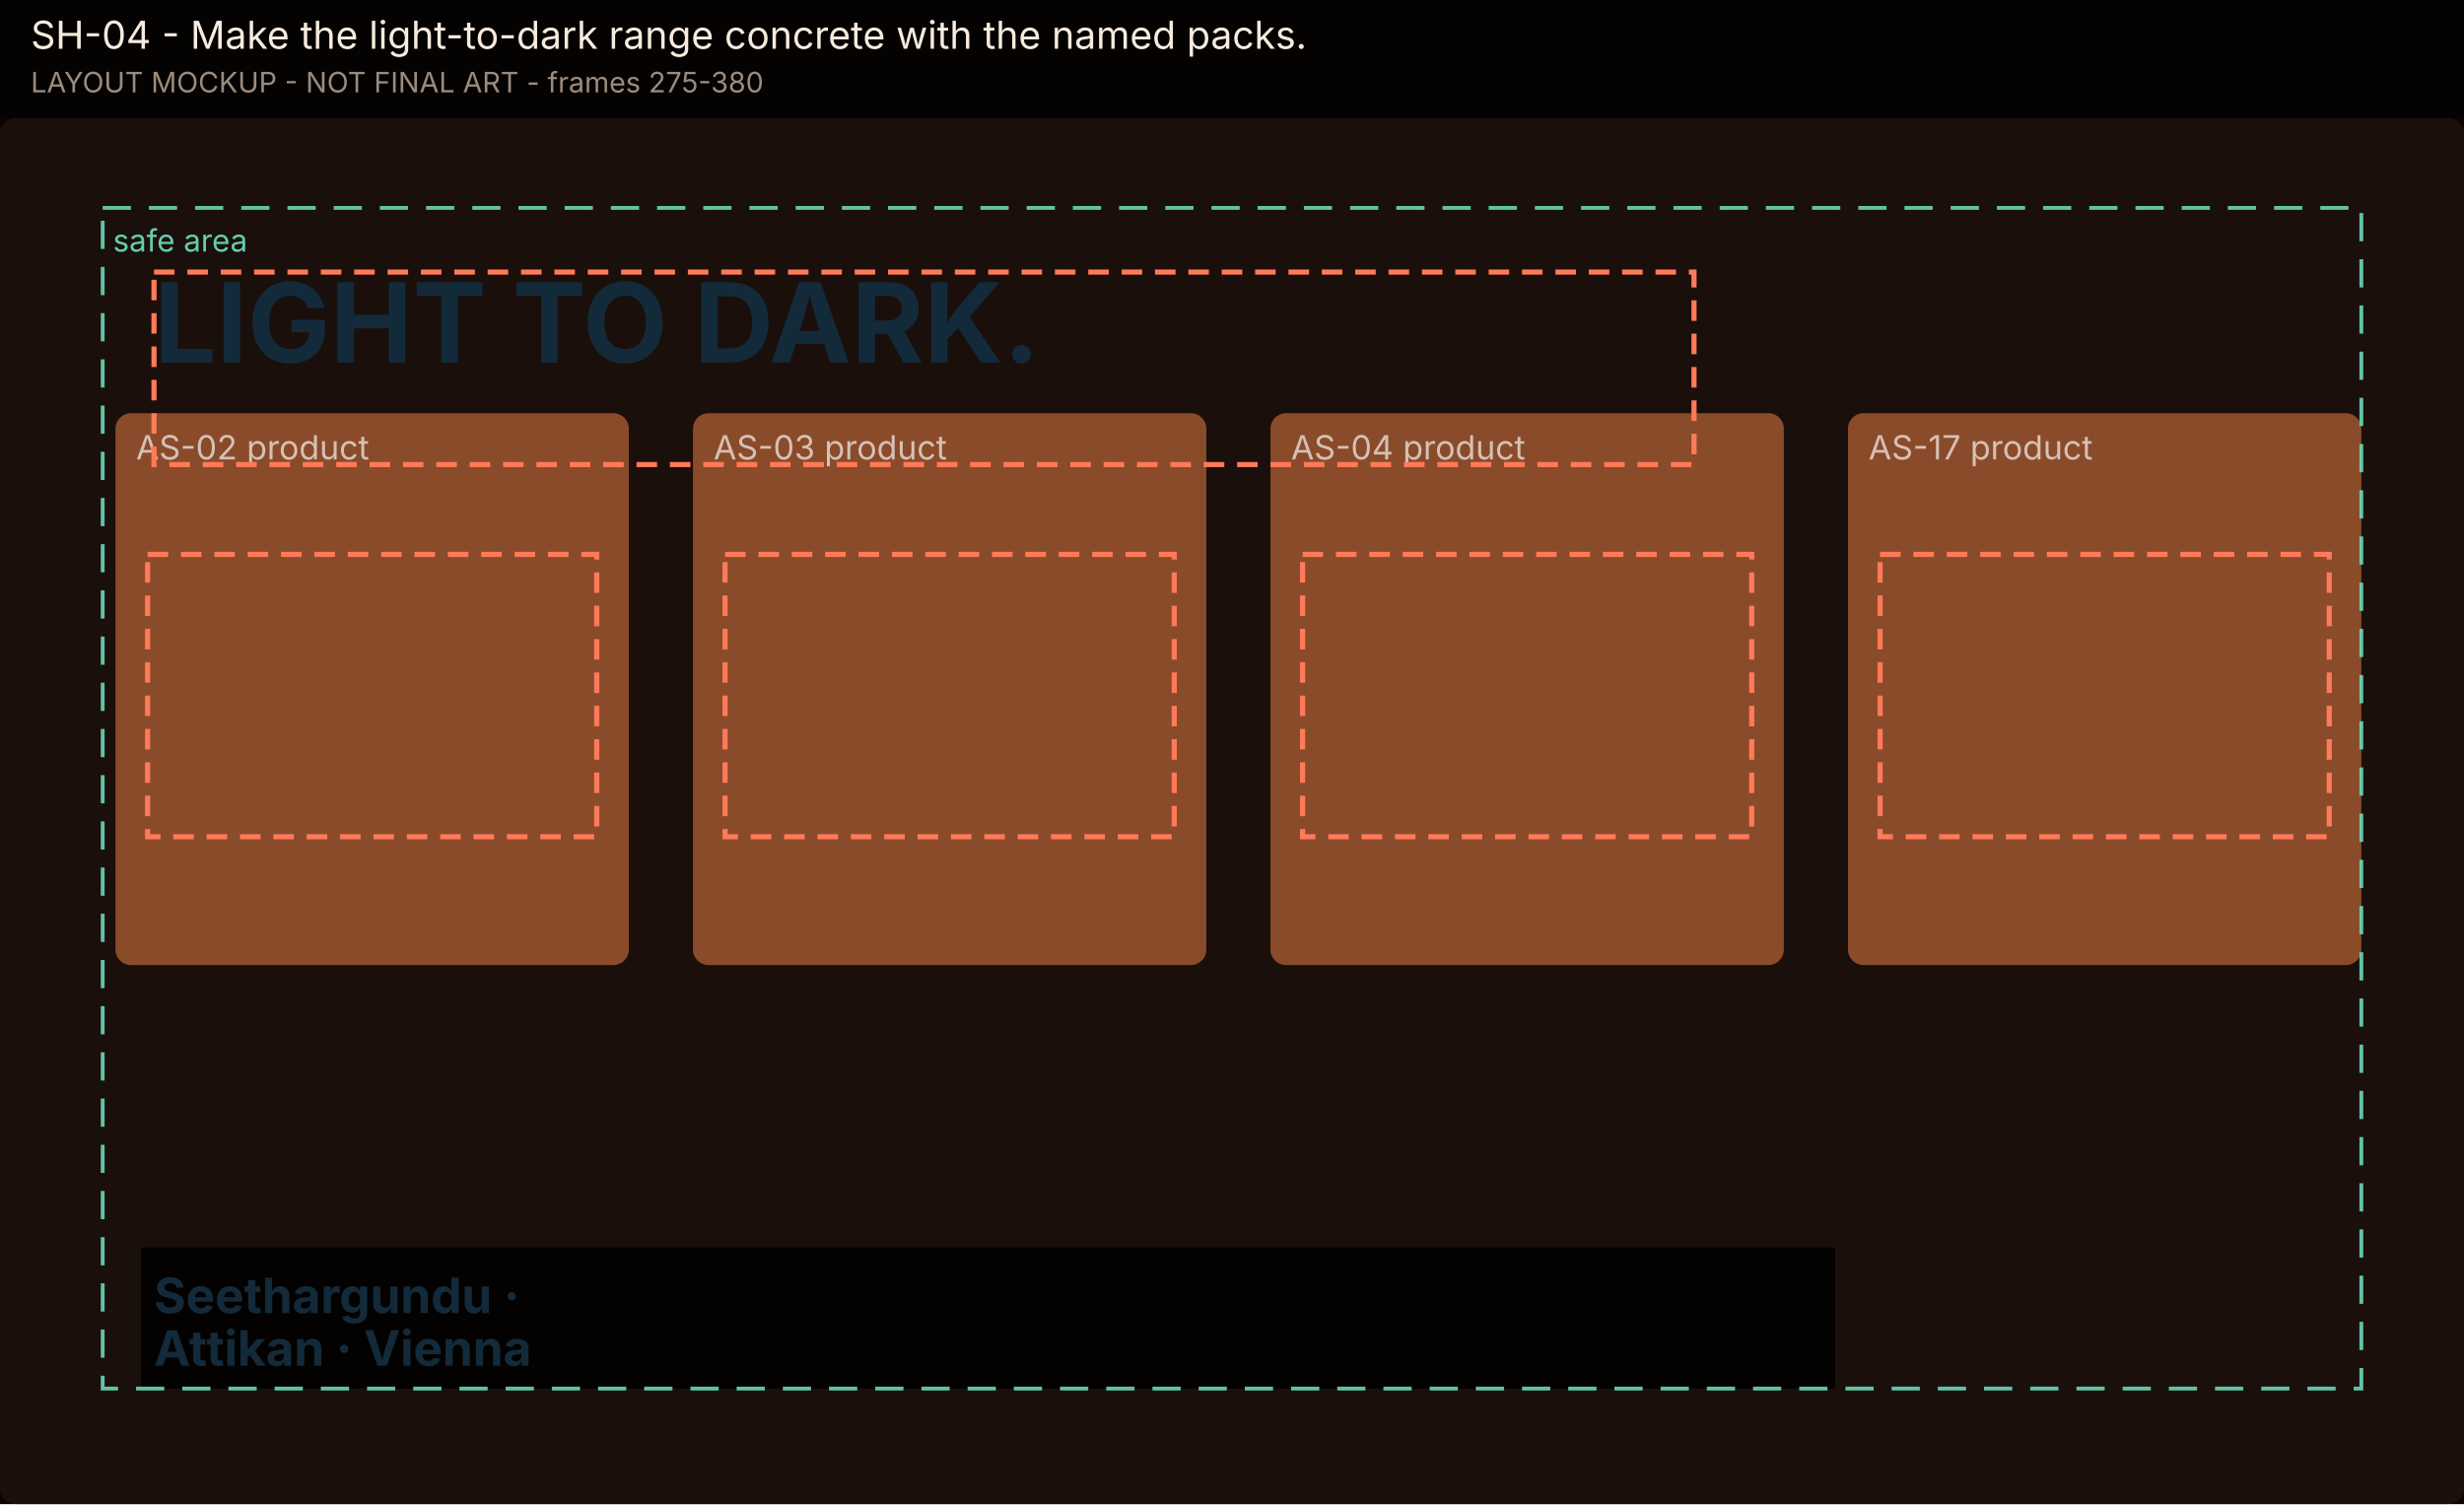
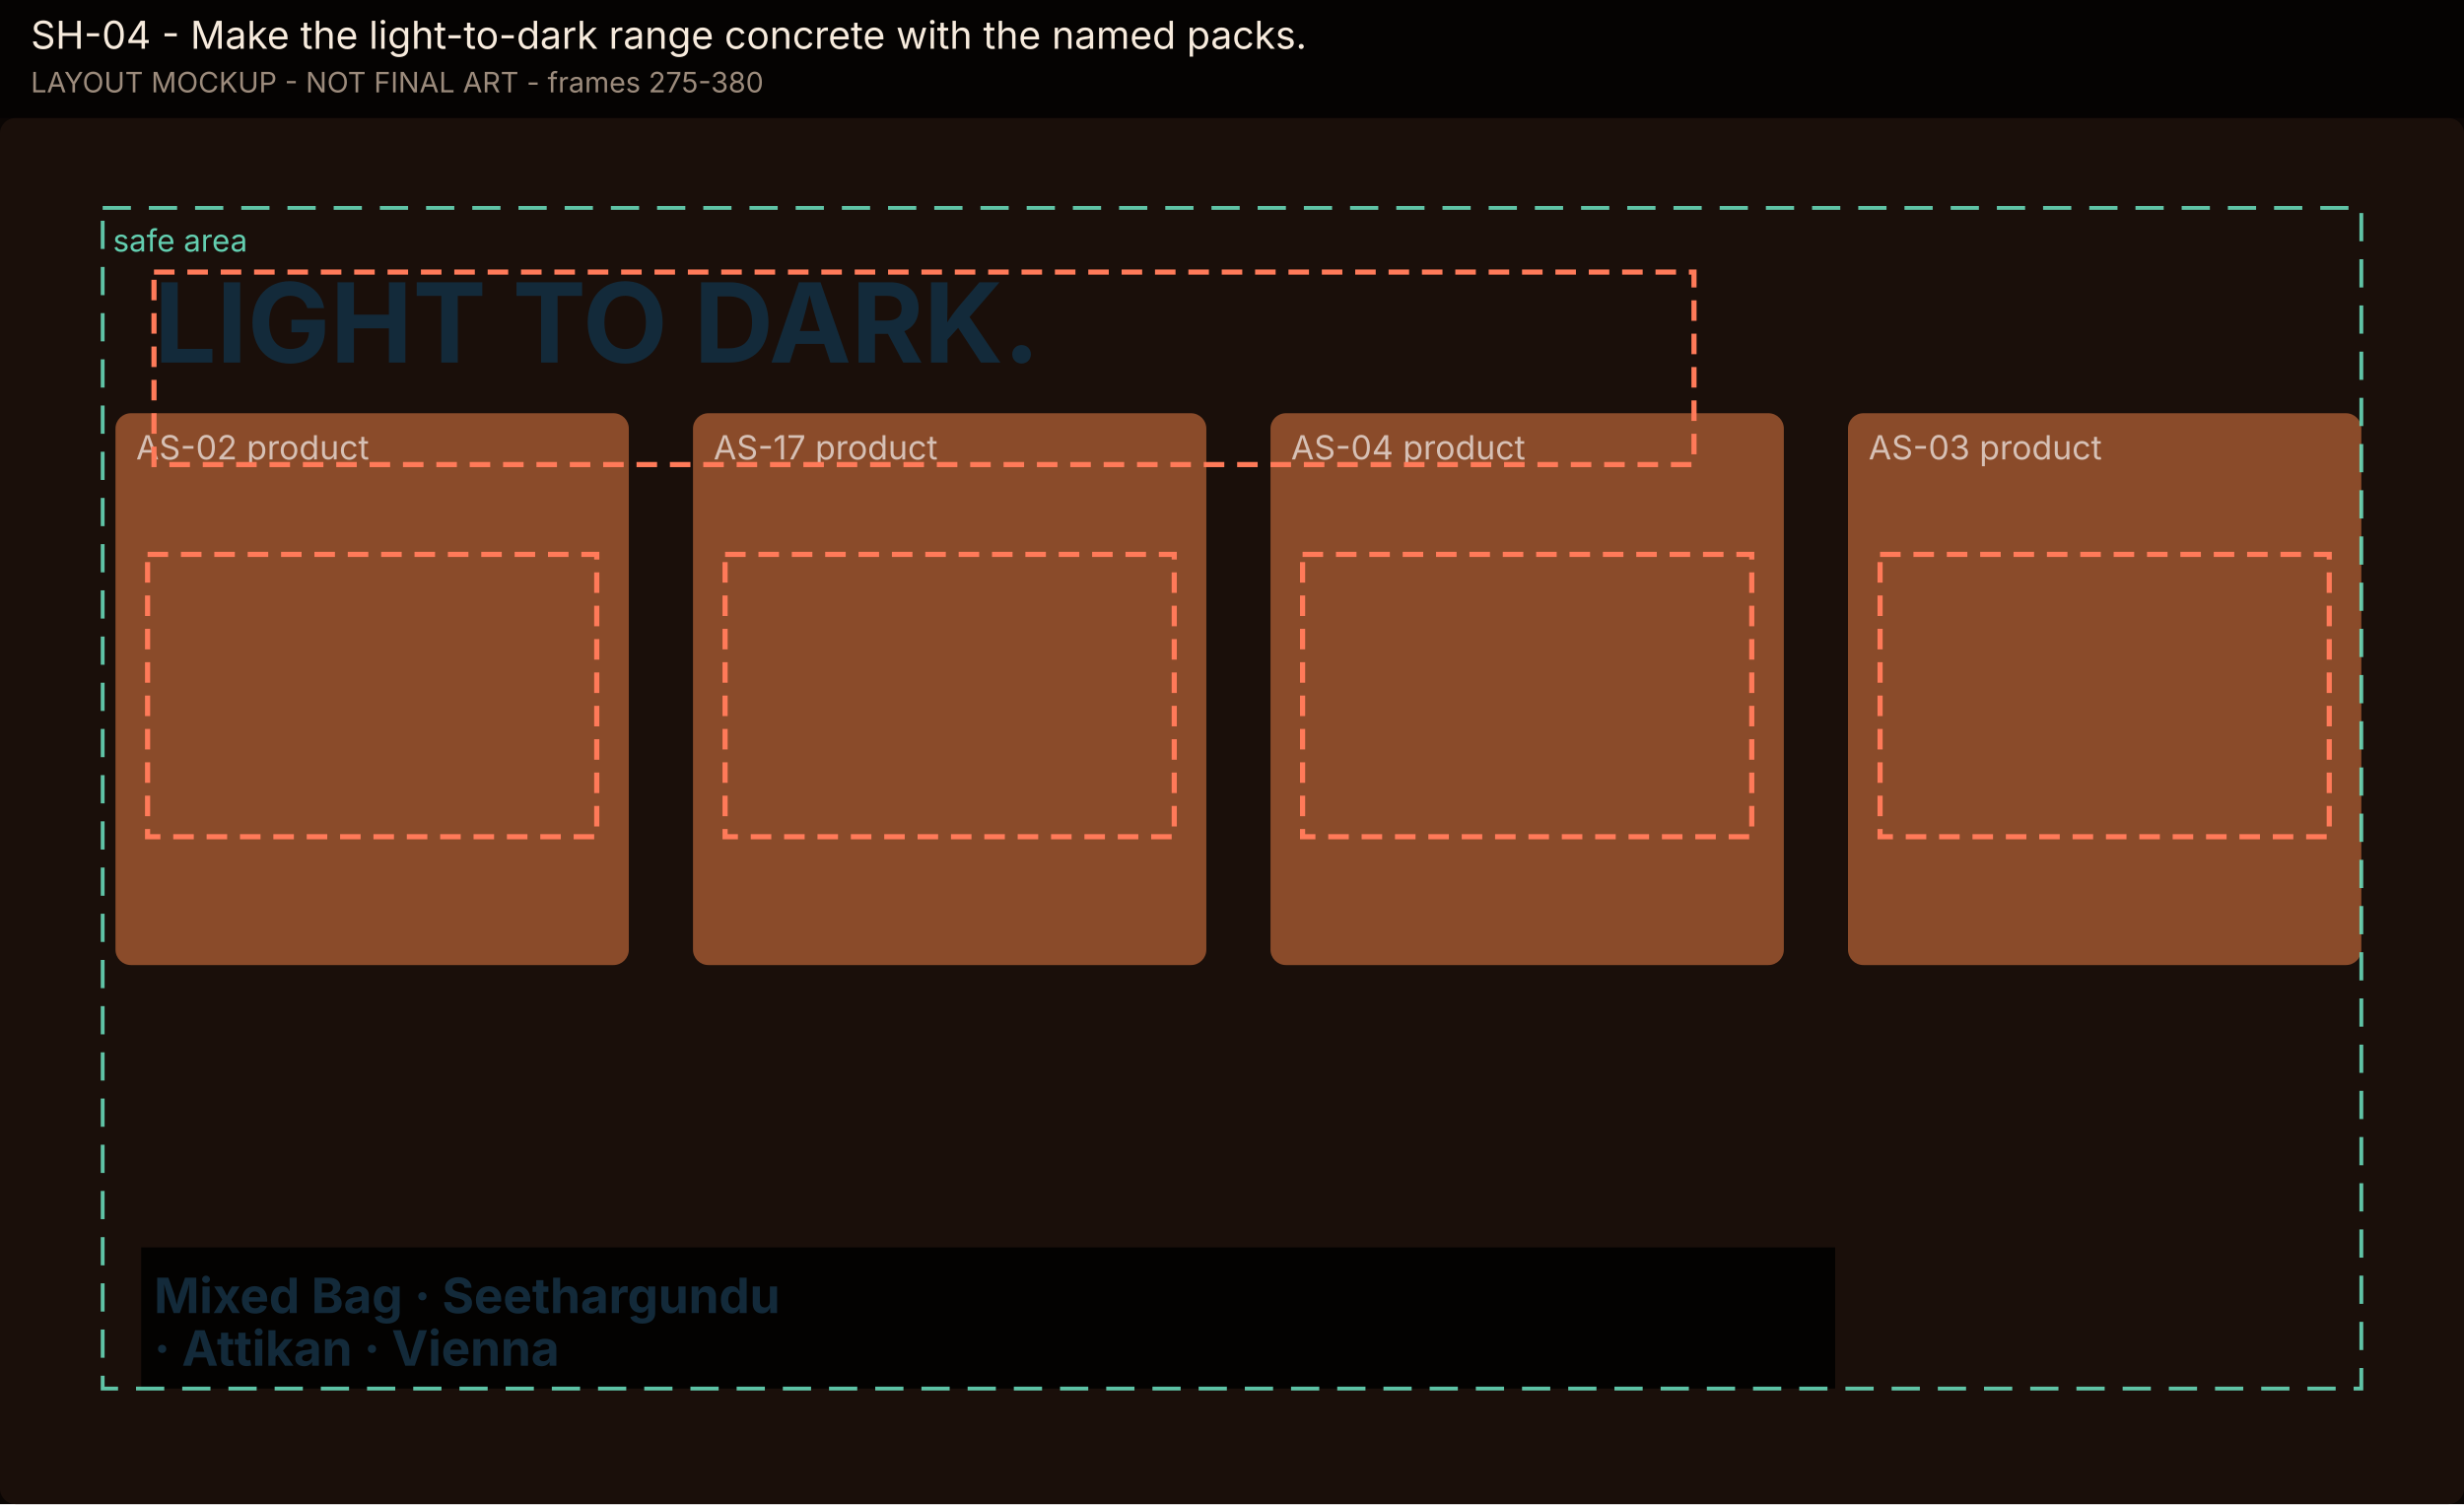
<svg xmlns="http://www.w3.org/2000/svg" width="1920" height="1172" viewBox="0 0 1920 1172">
  <rect width="100%" height="100%" fill="#050302" />
  <text x="24" y="38" font-family="Inter, Segoe UI, sans-serif" font-size="30" fill="#F7EBDD">SH-04 - Make the light-to-dark range concrete with the named packs.</text>
  <text x="24" y="72" font-family="Inter, Segoe UI, sans-serif" font-size="22" fill="#9C8B7C">LAYOUT MOCKUP - NOT FINAL ART - frames 275-380</text>
  <g transform="translate(0,92)">
    <rect x="0" y="0" width="1920" height="1080" fill="#0B0604" />
    <rect x="0" y="0" width="1920" height="1080" fill="#1A0F0A" fill-opacity="1.00" rx="12" />
    <rect x="90" y="230" width="400" height="430" fill="#8A4B2A" fill-opacity="1.00" rx="12" />
    <text x="106" y="266" font-family="Inter, Segoe UI, sans-serif" font-size="26" fill="#FFFFFF" fill-opacity="0.65">AS-02 product</text>
    <rect x="115" y="340" width="350" height="220" fill="none" stroke="#FF7A59" stroke-width="4" stroke-dasharray="16 10" />
    <rect x="540" y="230" width="400" height="430" fill="#8A4B2A" fill-opacity="1.00" rx="12" />
-     <text x="556" y="266" font-family="Inter, Segoe UI, sans-serif" font-size="26" fill="#FFFFFF" fill-opacity="0.65">AS-03 product</text>
+     <text x="556" y="266" font-family="Inter, Segoe UI, sans-serif" font-size="26" fill="#FFFFFF" fill-opacity="0.65">AS-17 product</text>
    <rect x="565" y="340" width="350" height="220" fill="none" stroke="#FF7A59" stroke-width="4" stroke-dasharray="16 10" />
    <rect x="990" y="230" width="400" height="430" fill="#8A4B2A" fill-opacity="1.00" rx="12" />
    <text x="1006" y="266" font-family="Inter, Segoe UI, sans-serif" font-size="26" fill="#FFFFFF" fill-opacity="0.65">AS-04 product</text>
    <rect x="1015" y="340" width="350" height="220" fill="none" stroke="#FF7A59" stroke-width="4" stroke-dasharray="16 10" />
    <rect x="1440" y="230" width="400" height="430" fill="#8A4B2A" fill-opacity="1.00" rx="12" />
-     <text x="1456" y="266" font-family="Inter, Segoe UI, sans-serif" font-size="26" fill="#FFFFFF" fill-opacity="0.65">AS-17 product</text>
+     <text x="1456" y="266" font-family="Inter, Segoe UI, sans-serif" font-size="26" fill="#FFFFFF" fill-opacity="0.65">AS-03 product</text>
    <rect x="1465" y="340" width="350" height="220" fill="none" stroke="#FF7A59" stroke-width="4" stroke-dasharray="16 10" />
    <text x="120" y="190.5" font-family="Inter, Segoe UI, sans-serif" font-size="86" font-weight="700" fill="#132A3A" text-anchor="start">
      <tspan x="120" dy="0.0">LIGHT TO DARK.</tspan>
    </text>
    <rect x="120" y="120" width="1200" height="150" fill="none" stroke="#FF7A59" stroke-width="4" stroke-dasharray="16 10" />
    <rect x="110" y="880" width="1320" height="110" fill="#000000" fill-opacity="0.88" />
    <text x="120" y="931.2" font-family="Inter, Segoe UI, sans-serif" font-size="38" font-weight="700" fill="#132A3A" text-anchor="start">
-       <tspan x="120" dy="0.0">Seethargundu ·</tspan>
-       <tspan x="120" dy="41.0">Attikan · Vienna</tspan>
+       <tspan x="120" dy="0.0">Mixed Bag · Seethargundu</tspan>
+       <tspan x="120" dy="41.0">· Attikan · Vienna</tspan>
    </text>
    <rect x="80" y="70" width="1760" height="920" fill="none" stroke="#6BE3C2" stroke-width="3" stroke-dasharray="22 14" stroke-opacity="0.85" />
    <text x="88" y="104" font-family="Inter, Segoe UI, sans-serif" font-size="24" fill="#6BE3C2" fill-opacity="0.9">safe area</text>
  </g>
</svg>
